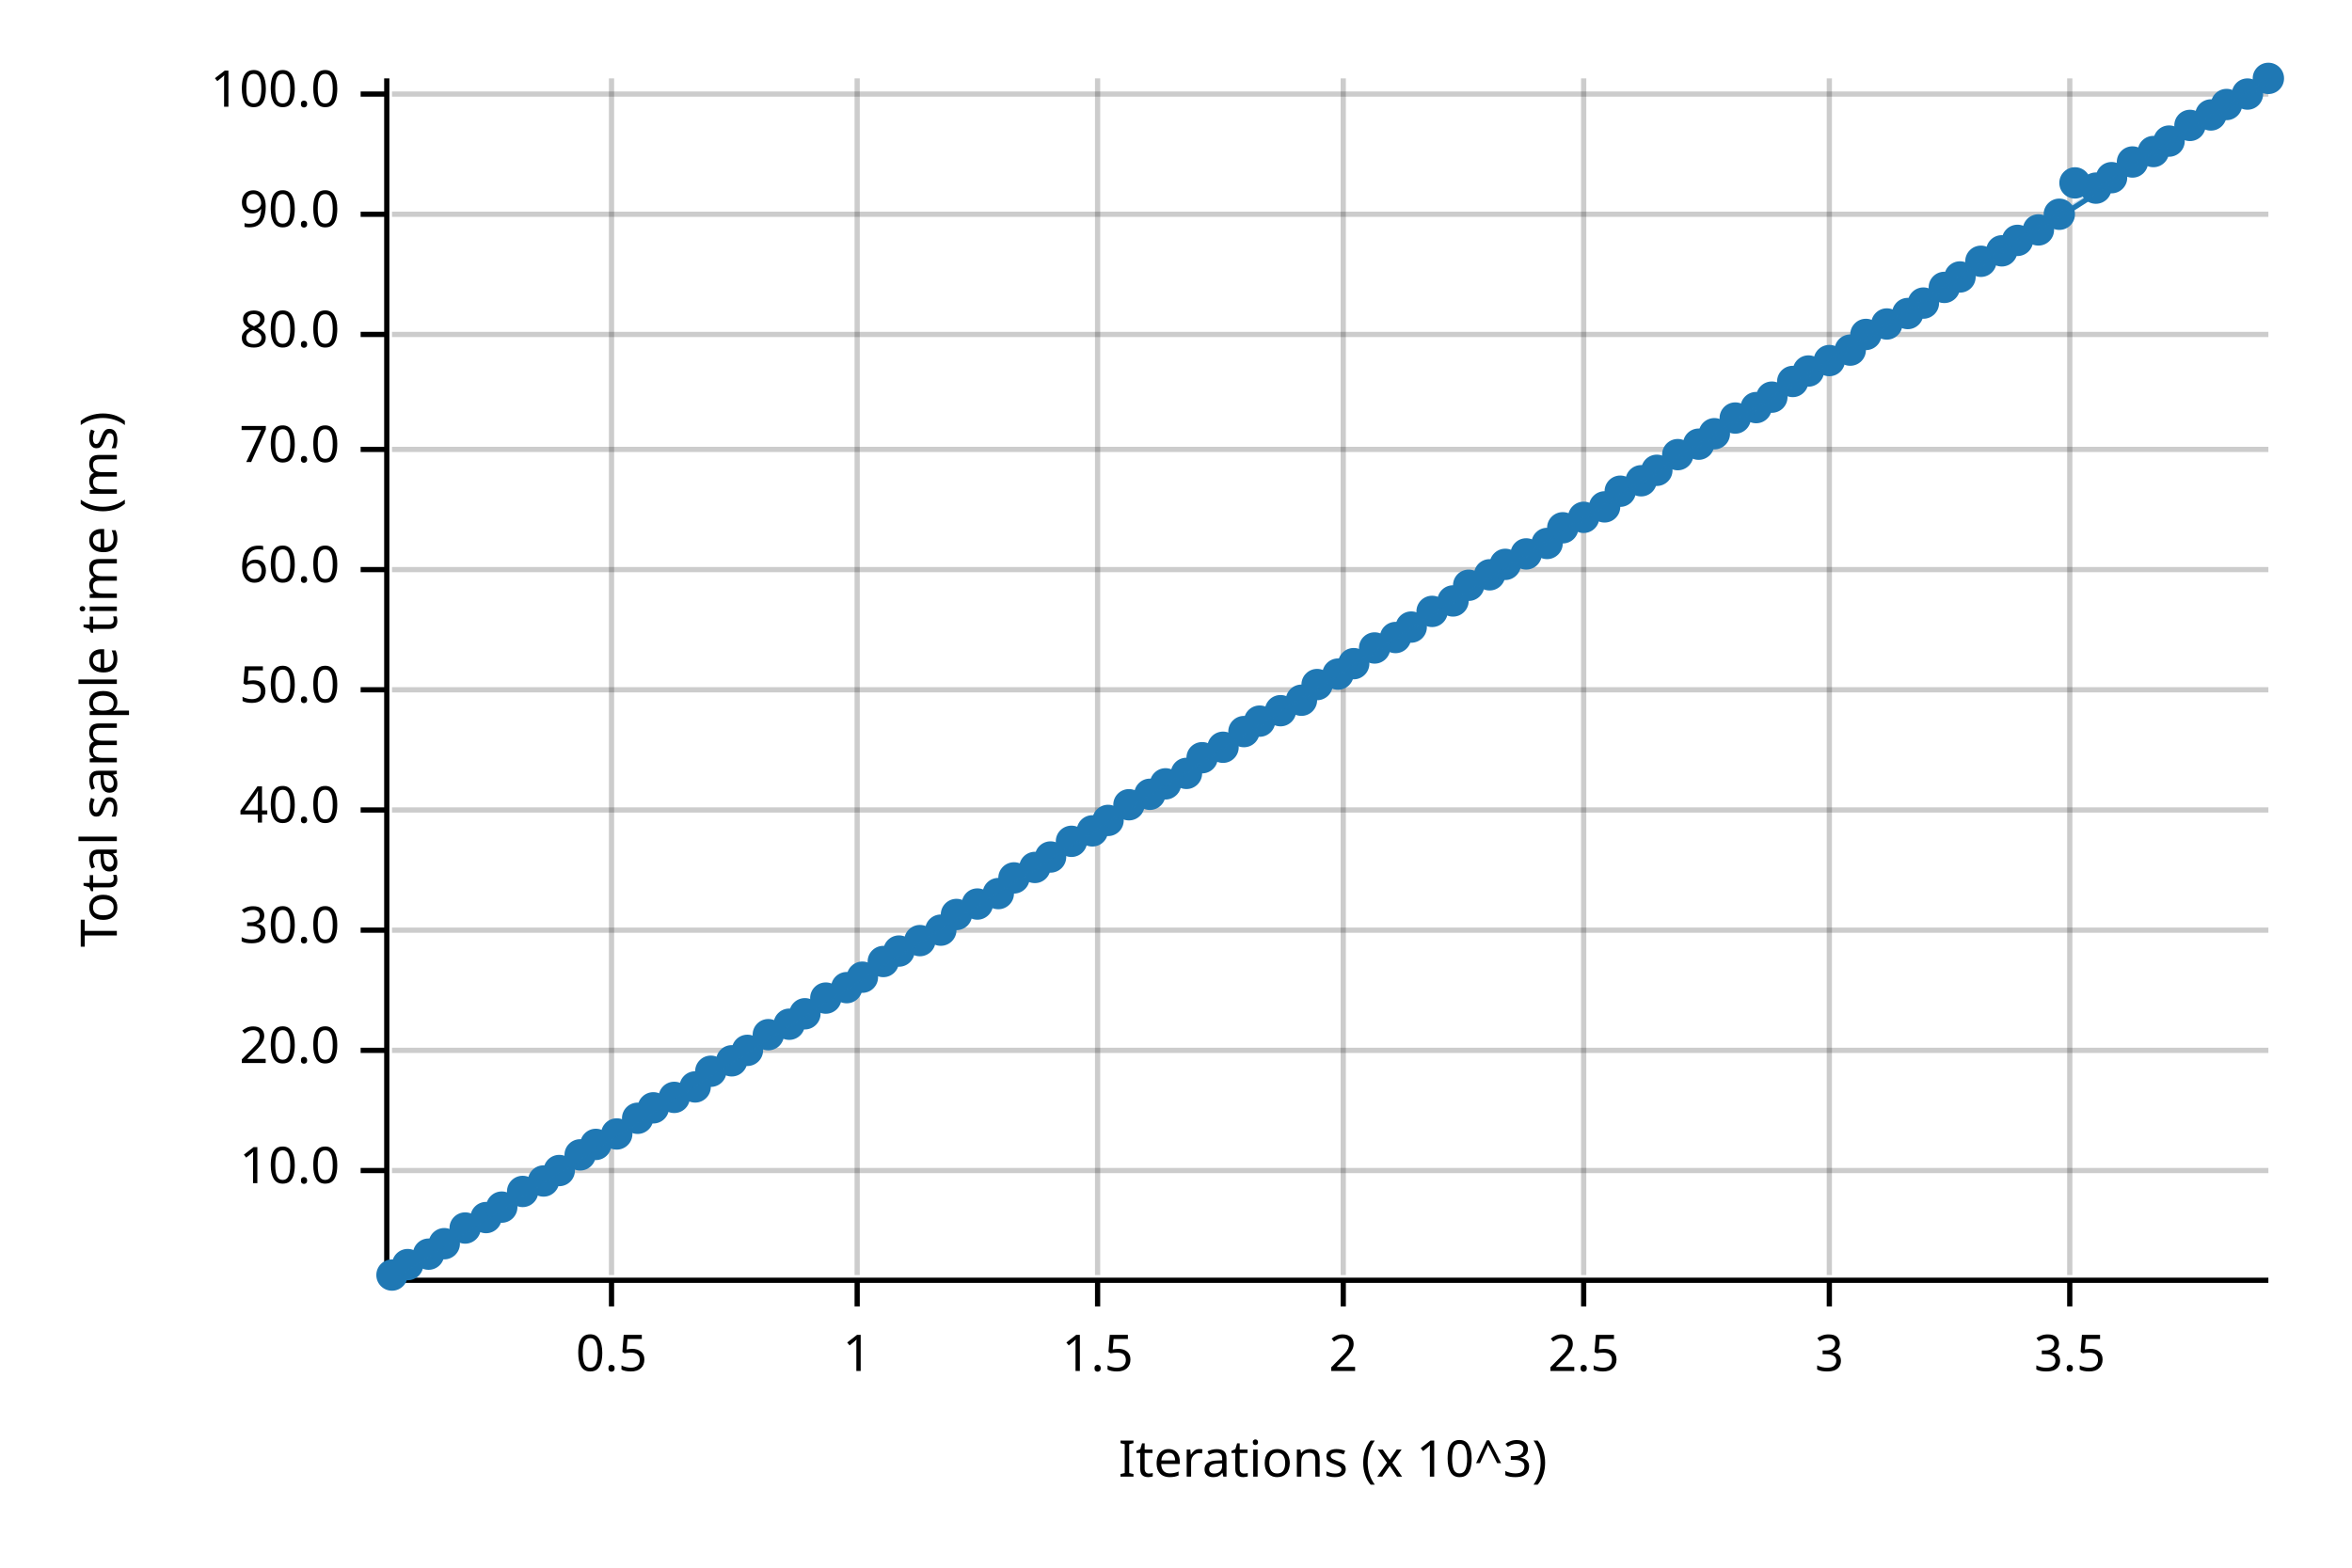
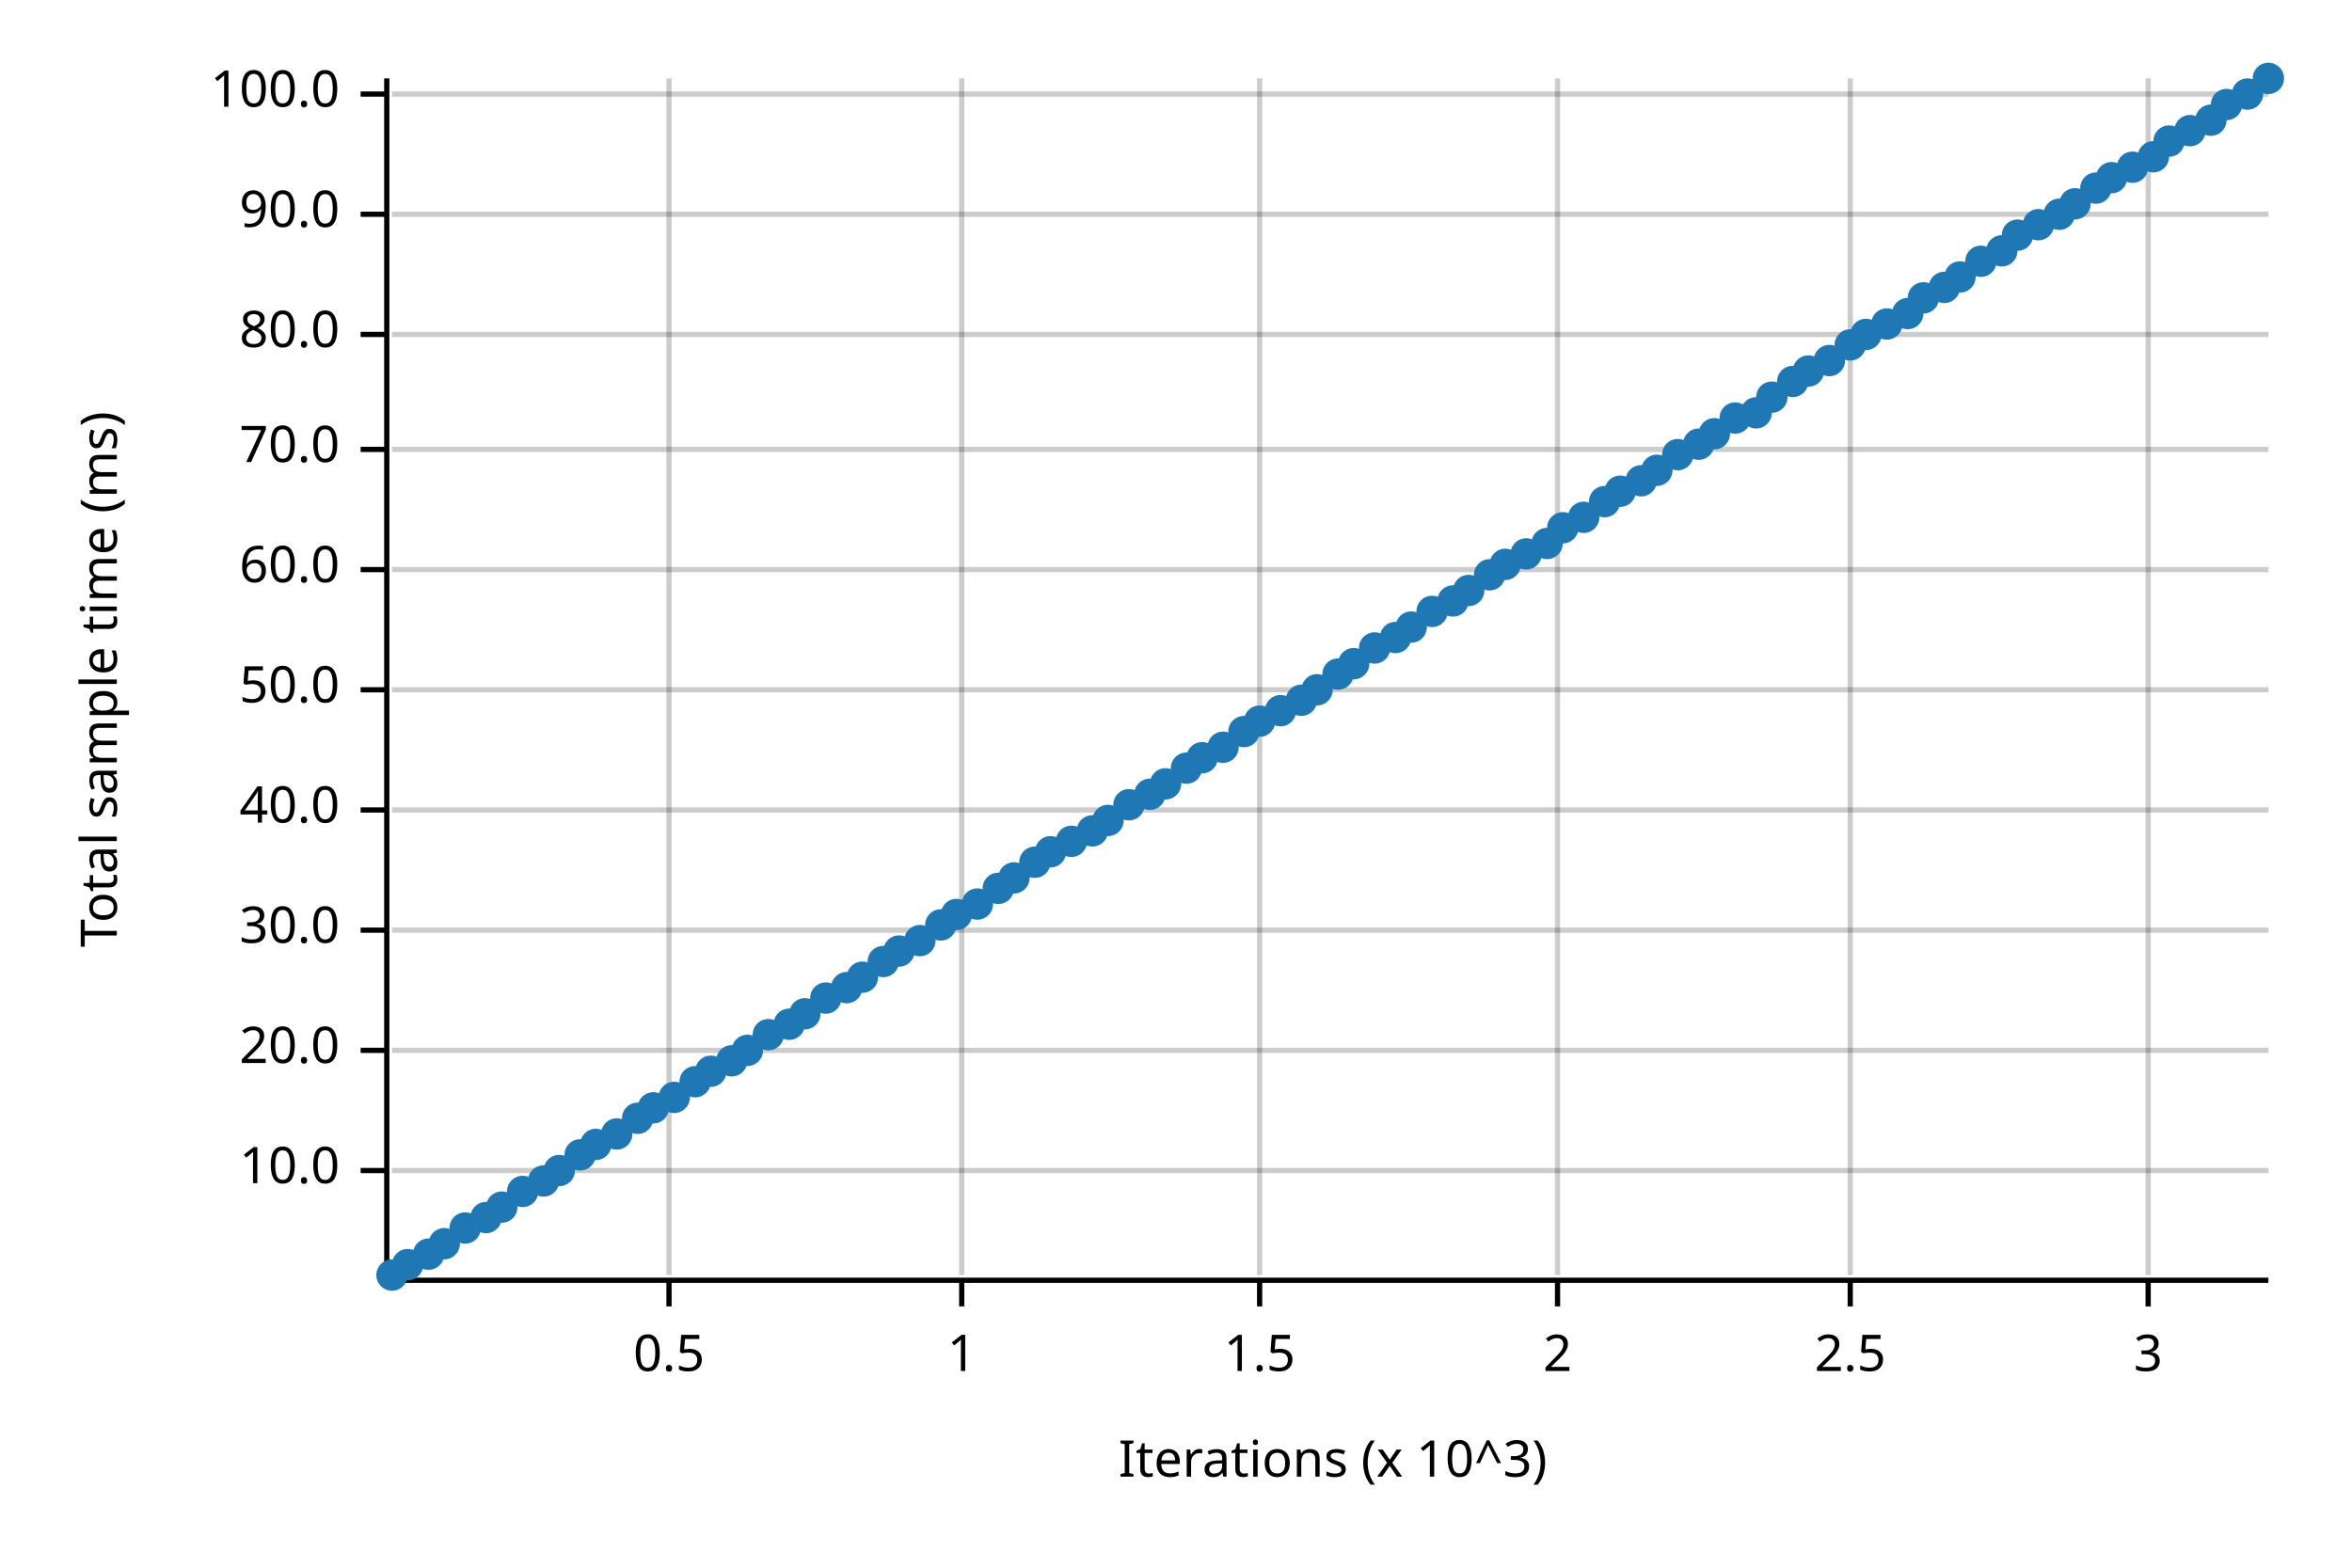
<svg xmlns="http://www.w3.org/2000/svg" width="450" height="300" viewBox="0 0 450 300">
  <text x="15" y="130" dy="0.76em" text-anchor="middle" font-family="sans-serif" font-size="9.677" opacity="1" fill="#000000" transform="rotate(270, 15, 130)">
Total sample time (ms)
</text>
  <text x="255" y="285" dy="-0.5ex" text-anchor="middle" font-family="sans-serif" font-size="9.677" opacity="1" fill="#000000">
Iterations (x 10^3)
</text>
-   <line opacity="0.2" stroke="#000000" stroke-width="1" x1="117" y1="244" x2="117" y2="15" />
-   <line opacity="0.2" stroke="#000000" stroke-width="1" x1="164" y1="244" x2="164" y2="15" />
-   <line opacity="0.2" stroke="#000000" stroke-width="1" x1="210" y1="244" x2="210" y2="15" />
-   <line opacity="0.2" stroke="#000000" stroke-width="1" x1="257" y1="244" x2="257" y2="15" />
-   <line opacity="0.2" stroke="#000000" stroke-width="1" x1="303" y1="244" x2="303" y2="15" />
-   <line opacity="0.2" stroke="#000000" stroke-width="1" x1="350" y1="244" x2="350" y2="15" />
-   <line opacity="0.2" stroke="#000000" stroke-width="1" x1="396" y1="244" x2="396" y2="15" />
+   <line opacity="0.2" stroke="#000000" stroke-width="1" x1="128" y1="244" x2="128" y2="15" />
+   <line opacity="0.2" stroke="#000000" stroke-width="1" x1="184" y1="244" x2="184" y2="15" />
+   <line opacity="0.2" stroke="#000000" stroke-width="1" x1="241" y1="244" x2="241" y2="15" />
+   <line opacity="0.2" stroke="#000000" stroke-width="1" x1="298" y1="244" x2="298" y2="15" />
+   <line opacity="0.2" stroke="#000000" stroke-width="1" x1="354" y1="244" x2="354" y2="15" />
+   <line opacity="0.2" stroke="#000000" stroke-width="1" x1="411" y1="244" x2="411" y2="15" />
  <line opacity="0.2" stroke="#000000" stroke-width="1" x1="75" y1="224" x2="434" y2="224" />
  <line opacity="0.2" stroke="#000000" stroke-width="1" x1="75" y1="201" x2="434" y2="201" />
  <line opacity="0.2" stroke="#000000" stroke-width="1" x1="75" y1="178" x2="434" y2="178" />
  <line opacity="0.2" stroke="#000000" stroke-width="1" x1="75" y1="155" x2="434" y2="155" />
  <line opacity="0.2" stroke="#000000" stroke-width="1" x1="75" y1="132" x2="434" y2="132" />
  <line opacity="0.2" stroke="#000000" stroke-width="1" x1="75" y1="109" x2="434" y2="109" />
  <line opacity="0.2" stroke="#000000" stroke-width="1" x1="75" y1="86" x2="434" y2="86" />
  <line opacity="0.2" stroke="#000000" stroke-width="1" x1="75" y1="64" x2="434" y2="64" />
  <line opacity="0.2" stroke="#000000" stroke-width="1" x1="75" y1="41" x2="434" y2="41" />
  <line opacity="0.2" stroke="#000000" stroke-width="1" x1="75" y1="18" x2="434" y2="18" />
  <polyline fill="none" opacity="1" stroke="#000000" stroke-width="1" points="74,15 74,244 " />
  <text x="65" y="224" dy="0.5ex" text-anchor="end" font-family="sans-serif" font-size="9.677" opacity="1" fill="#000000">
10.0
</text>
  <polyline fill="none" opacity="1" stroke="#000000" stroke-width="1" points="69,224 74,224 " />
  <text x="65" y="201" dy="0.5ex" text-anchor="end" font-family="sans-serif" font-size="9.677" opacity="1" fill="#000000">
20.0
</text>
  <polyline fill="none" opacity="1" stroke="#000000" stroke-width="1" points="69,201 74,201 " />
  <text x="65" y="178" dy="0.5ex" text-anchor="end" font-family="sans-serif" font-size="9.677" opacity="1" fill="#000000">
30.0
</text>
  <polyline fill="none" opacity="1" stroke="#000000" stroke-width="1" points="69,178 74,178 " />
  <text x="65" y="155" dy="0.5ex" text-anchor="end" font-family="sans-serif" font-size="9.677" opacity="1" fill="#000000">
40.0
</text>
  <polyline fill="none" opacity="1" stroke="#000000" stroke-width="1" points="69,155 74,155 " />
  <text x="65" y="132" dy="0.5ex" text-anchor="end" font-family="sans-serif" font-size="9.677" opacity="1" fill="#000000">
50.0
</text>
  <polyline fill="none" opacity="1" stroke="#000000" stroke-width="1" points="69,132 74,132 " />
  <text x="65" y="109" dy="0.5ex" text-anchor="end" font-family="sans-serif" font-size="9.677" opacity="1" fill="#000000">
60.0
</text>
  <polyline fill="none" opacity="1" stroke="#000000" stroke-width="1" points="69,109 74,109 " />
  <text x="65" y="86" dy="0.5ex" text-anchor="end" font-family="sans-serif" font-size="9.677" opacity="1" fill="#000000">
70.0
</text>
  <polyline fill="none" opacity="1" stroke="#000000" stroke-width="1" points="69,86 74,86 " />
  <text x="65" y="64" dy="0.5ex" text-anchor="end" font-family="sans-serif" font-size="9.677" opacity="1" fill="#000000">
80.0
</text>
  <polyline fill="none" opacity="1" stroke="#000000" stroke-width="1" points="69,64 74,64 " />
  <text x="65" y="41" dy="0.5ex" text-anchor="end" font-family="sans-serif" font-size="9.677" opacity="1" fill="#000000">
90.0
</text>
  <polyline fill="none" opacity="1" stroke="#000000" stroke-width="1" points="69,41 74,41 " />
  <text x="65" y="18" dy="0.5ex" text-anchor="end" font-family="sans-serif" font-size="9.677" opacity="1" fill="#000000">
100.0
</text>
  <polyline fill="none" opacity="1" stroke="#000000" stroke-width="1" points="69,18 74,18 " />
  <polyline fill="none" opacity="1" stroke="#000000" stroke-width="1" points="75,245 434,245 " />
-   <text x="117" y="255" dy="0.76em" text-anchor="middle" font-family="sans-serif" font-size="9.677" opacity="1" fill="#000000">
+   <text x="128" y="255" dy="0.76em" text-anchor="middle" font-family="sans-serif" font-size="9.677" opacity="1" fill="#000000">
0.5
</text>
-   <polyline fill="none" opacity="1" stroke="#000000" stroke-width="1" points="117,245 117,250 " />
-   <text x="164" y="255" dy="0.76em" text-anchor="middle" font-family="sans-serif" font-size="9.677" opacity="1" fill="#000000">
+   <polyline fill="none" opacity="1" stroke="#000000" stroke-width="1" points="128,245 128,250 " />
+   <text x="184" y="255" dy="0.76em" text-anchor="middle" font-family="sans-serif" font-size="9.677" opacity="1" fill="#000000">
1
</text>
-   <polyline fill="none" opacity="1" stroke="#000000" stroke-width="1" points="164,245 164,250 " />
-   <text x="210" y="255" dy="0.76em" text-anchor="middle" font-family="sans-serif" font-size="9.677" opacity="1" fill="#000000">
+   <polyline fill="none" opacity="1" stroke="#000000" stroke-width="1" points="184,245 184,250 " />
+   <text x="241" y="255" dy="0.76em" text-anchor="middle" font-family="sans-serif" font-size="9.677" opacity="1" fill="#000000">
1.5
</text>
-   <polyline fill="none" opacity="1" stroke="#000000" stroke-width="1" points="210,245 210,250 " />
-   <text x="257" y="255" dy="0.76em" text-anchor="middle" font-family="sans-serif" font-size="9.677" opacity="1" fill="#000000">
+   <polyline fill="none" opacity="1" stroke="#000000" stroke-width="1" points="241,245 241,250 " />
+   <text x="298" y="255" dy="0.76em" text-anchor="middle" font-family="sans-serif" font-size="9.677" opacity="1" fill="#000000">
2
</text>
-   <polyline fill="none" opacity="1" stroke="#000000" stroke-width="1" points="257,245 257,250 " />
-   <text x="303" y="255" dy="0.76em" text-anchor="middle" font-family="sans-serif" font-size="9.677" opacity="1" fill="#000000">
+   <polyline fill="none" opacity="1" stroke="#000000" stroke-width="1" points="298,245 298,250 " />
+   <text x="354" y="255" dy="0.76em" text-anchor="middle" font-family="sans-serif" font-size="9.677" opacity="1" fill="#000000">
2.5
</text>
-   <polyline fill="none" opacity="1" stroke="#000000" stroke-width="1" points="303,245 303,250 " />
-   <text x="350" y="255" dy="0.76em" text-anchor="middle" font-family="sans-serif" font-size="9.677" opacity="1" fill="#000000">
+   <polyline fill="none" opacity="1" stroke="#000000" stroke-width="1" points="354,245 354,250 " />
+   <text x="411" y="255" dy="0.76em" text-anchor="middle" font-family="sans-serif" font-size="9.677" opacity="1" fill="#000000">
3
</text>
-   <polyline fill="none" opacity="1" stroke="#000000" stroke-width="1" points="350,245 350,250 " />
-   <text x="396" y="255" dy="0.76em" text-anchor="middle" font-family="sans-serif" font-size="9.677" opacity="1" fill="#000000">
- 3.5
- </text>
-   <polyline fill="none" opacity="1" stroke="#000000" stroke-width="1" points="396,245 396,250 " />
+   <polyline fill="none" opacity="1" stroke="#000000" stroke-width="1" points="411,245 411,250 " />
  <circle cx="75" cy="244" r="3" opacity="1" fill="#1F78B4" stroke="none" stroke-width="1" />
  <circle cx="78" cy="242" r="3" opacity="1" fill="#1F78B4" stroke="none" stroke-width="1" />
  <circle cx="82" cy="240" r="3" opacity="1" fill="#1F78B4" stroke="none" stroke-width="1" />
  <circle cx="85" cy="238" r="3" opacity="1" fill="#1F78B4" stroke="none" stroke-width="1" />
  <circle cx="89" cy="235" r="3" opacity="1" fill="#1F78B4" stroke="none" stroke-width="1" />
  <circle cx="93" cy="233" r="3" opacity="1" fill="#1F78B4" stroke="none" stroke-width="1" />
  <circle cx="96" cy="231" r="3" opacity="1" fill="#1F78B4" stroke="none" stroke-width="1" />
  <circle cx="100" cy="228" r="3" opacity="1" fill="#1F78B4" stroke="none" stroke-width="1" />
  <circle cx="104" cy="226" r="3" opacity="1" fill="#1F78B4" stroke="none" stroke-width="1" />
  <circle cx="107" cy="224" r="3" opacity="1" fill="#1F78B4" stroke="none" stroke-width="1" />
  <circle cx="111" cy="221" r="3" opacity="1" fill="#1F78B4" stroke="none" stroke-width="1" />
  <circle cx="114" cy="219" r="3" opacity="1" fill="#1F78B4" stroke="none" stroke-width="1" />
  <circle cx="118" cy="217" r="3" opacity="1" fill="#1F78B4" stroke="none" stroke-width="1" />
  <circle cx="122" cy="214" r="3" opacity="1" fill="#1F78B4" stroke="none" stroke-width="1" />
  <circle cx="125" cy="212" r="3" opacity="1" fill="#1F78B4" stroke="none" stroke-width="1" />
  <circle cx="129" cy="210" r="3" opacity="1" fill="#1F78B4" stroke="none" stroke-width="1" />
-   <circle cx="133" cy="208" r="3" opacity="1" fill="#1F78B4" stroke="none" stroke-width="1" />
+   <circle cx="133" cy="207" r="3" opacity="1" fill="#1F78B4" stroke="none" stroke-width="1" />
  <circle cx="136" cy="205" r="3" opacity="1" fill="#1F78B4" stroke="none" stroke-width="1" />
  <circle cx="140" cy="203" r="3" opacity="1" fill="#1F78B4" stroke="none" stroke-width="1" />
  <circle cx="143" cy="201" r="3" opacity="1" fill="#1F78B4" stroke="none" stroke-width="1" />
  <circle cx="147" cy="198" r="3" opacity="1" fill="#1F78B4" stroke="none" stroke-width="1" />
  <circle cx="151" cy="196" r="3" opacity="1" fill="#1F78B4" stroke="none" stroke-width="1" />
  <circle cx="154" cy="194" r="3" opacity="1" fill="#1F78B4" stroke="none" stroke-width="1" />
  <circle cx="158" cy="191" r="3" opacity="1" fill="#1F78B4" stroke="none" stroke-width="1" />
  <circle cx="162" cy="189" r="3" opacity="1" fill="#1F78B4" stroke="none" stroke-width="1" />
  <circle cx="165" cy="187" r="3" opacity="1" fill="#1F78B4" stroke="none" stroke-width="1" />
  <circle cx="169" cy="184" r="3" opacity="1" fill="#1F78B4" stroke="none" stroke-width="1" />
  <circle cx="172" cy="182" r="3" opacity="1" fill="#1F78B4" stroke="none" stroke-width="1" />
  <circle cx="176" cy="180" r="3" opacity="1" fill="#1F78B4" stroke="none" stroke-width="1" />
-   <circle cx="180" cy="178" r="3" opacity="1" fill="#1F78B4" stroke="none" stroke-width="1" />
+   <circle cx="180" cy="177" r="3" opacity="1" fill="#1F78B4" stroke="none" stroke-width="1" />
  <circle cx="183" cy="175" r="3" opacity="1" fill="#1F78B4" stroke="none" stroke-width="1" />
  <circle cx="187" cy="173" r="3" opacity="1" fill="#1F78B4" stroke="none" stroke-width="1" />
-   <circle cx="191" cy="171" r="3" opacity="1" fill="#1F78B4" stroke="none" stroke-width="1" />
+   <circle cx="191" cy="170" r="3" opacity="1" fill="#1F78B4" stroke="none" stroke-width="1" />
  <circle cx="194" cy="168" r="3" opacity="1" fill="#1F78B4" stroke="none" stroke-width="1" />
-   <circle cx="198" cy="166" r="3" opacity="1" fill="#1F78B4" stroke="none" stroke-width="1" />
-   <circle cx="201" cy="164" r="3" opacity="1" fill="#1F78B4" stroke="none" stroke-width="1" />
+   <circle cx="198" cy="165" r="3" opacity="1" fill="#1F78B4" stroke="none" stroke-width="1" />
+   <circle cx="201" cy="163" r="3" opacity="1" fill="#1F78B4" stroke="none" stroke-width="1" />
  <circle cx="205" cy="161" r="3" opacity="1" fill="#1F78B4" stroke="none" stroke-width="1" />
  <circle cx="209" cy="159" r="3" opacity="1" fill="#1F78B4" stroke="none" stroke-width="1" />
  <circle cx="212" cy="157" r="3" opacity="1" fill="#1F78B4" stroke="none" stroke-width="1" />
  <circle cx="216" cy="154" r="3" opacity="1" fill="#1F78B4" stroke="none" stroke-width="1" />
  <circle cx="220" cy="152" r="3" opacity="1" fill="#1F78B4" stroke="none" stroke-width="1" />
  <circle cx="223" cy="150" r="3" opacity="1" fill="#1F78B4" stroke="none" stroke-width="1" />
-   <circle cx="227" cy="148" r="3" opacity="1" fill="#1F78B4" stroke="none" stroke-width="1" />
+   <circle cx="227" cy="147" r="3" opacity="1" fill="#1F78B4" stroke="none" stroke-width="1" />
  <circle cx="230" cy="145" r="3" opacity="1" fill="#1F78B4" stroke="none" stroke-width="1" />
  <circle cx="234" cy="143" r="3" opacity="1" fill="#1F78B4" stroke="none" stroke-width="1" />
  <circle cx="238" cy="140" r="3" opacity="1" fill="#1F78B4" stroke="none" stroke-width="1" />
  <circle cx="241" cy="138" r="3" opacity="1" fill="#1F78B4" stroke="none" stroke-width="1" />
  <circle cx="245" cy="136" r="3" opacity="1" fill="#1F78B4" stroke="none" stroke-width="1" />
  <circle cx="249" cy="134" r="3" opacity="1" fill="#1F78B4" stroke="none" stroke-width="1" />
-   <circle cx="252" cy="131" r="3" opacity="1" fill="#1F78B4" stroke="none" stroke-width="1" />
+   <circle cx="252" cy="132" r="3" opacity="1" fill="#1F78B4" stroke="none" stroke-width="1" />
  <circle cx="256" cy="129" r="3" opacity="1" fill="#1F78B4" stroke="none" stroke-width="1" />
  <circle cx="259" cy="127" r="3" opacity="1" fill="#1F78B4" stroke="none" stroke-width="1" />
  <circle cx="263" cy="124" r="3" opacity="1" fill="#1F78B4" stroke="none" stroke-width="1" />
  <circle cx="267" cy="122" r="3" opacity="1" fill="#1F78B4" stroke="none" stroke-width="1" />
  <circle cx="270" cy="120" r="3" opacity="1" fill="#1F78B4" stroke="none" stroke-width="1" />
  <circle cx="274" cy="117" r="3" opacity="1" fill="#1F78B4" stroke="none" stroke-width="1" />
  <circle cx="278" cy="115" r="3" opacity="1" fill="#1F78B4" stroke="none" stroke-width="1" />
-   <circle cx="281" cy="112" r="3" opacity="1" fill="#1F78B4" stroke="none" stroke-width="1" />
+   <circle cx="281" cy="113" r="3" opacity="1" fill="#1F78B4" stroke="none" stroke-width="1" />
  <circle cx="285" cy="110" r="3" opacity="1" fill="#1F78B4" stroke="none" stroke-width="1" />
  <circle cx="288" cy="108" r="3" opacity="1" fill="#1F78B4" stroke="none" stroke-width="1" />
  <circle cx="292" cy="106" r="3" opacity="1" fill="#1F78B4" stroke="none" stroke-width="1" />
  <circle cx="296" cy="104" r="3" opacity="1" fill="#1F78B4" stroke="none" stroke-width="1" />
  <circle cx="299" cy="101" r="3" opacity="1" fill="#1F78B4" stroke="none" stroke-width="1" />
  <circle cx="303" cy="99" r="3" opacity="1" fill="#1F78B4" stroke="none" stroke-width="1" />
-   <circle cx="307" cy="97" r="3" opacity="1" fill="#1F78B4" stroke="none" stroke-width="1" />
+   <circle cx="307" cy="96" r="3" opacity="1" fill="#1F78B4" stroke="none" stroke-width="1" />
  <circle cx="310" cy="94" r="3" opacity="1" fill="#1F78B4" stroke="none" stroke-width="1" />
  <circle cx="314" cy="92" r="3" opacity="1" fill="#1F78B4" stroke="none" stroke-width="1" />
  <circle cx="317" cy="90" r="3" opacity="1" fill="#1F78B4" stroke="none" stroke-width="1" />
  <circle cx="321" cy="87" r="3" opacity="1" fill="#1F78B4" stroke="none" stroke-width="1" />
  <circle cx="325" cy="85" r="3" opacity="1" fill="#1F78B4" stroke="none" stroke-width="1" />
  <circle cx="328" cy="83" r="3" opacity="1" fill="#1F78B4" stroke="none" stroke-width="1" />
  <circle cx="332" cy="80" r="3" opacity="1" fill="#1F78B4" stroke="none" stroke-width="1" />
-   <circle cx="336" cy="78" r="3" opacity="1" fill="#1F78B4" stroke="none" stroke-width="1" />
+   <circle cx="336" cy="79" r="3" opacity="1" fill="#1F78B4" stroke="none" stroke-width="1" />
  <circle cx="339" cy="76" r="3" opacity="1" fill="#1F78B4" stroke="none" stroke-width="1" />
  <circle cx="343" cy="73" r="3" opacity="1" fill="#1F78B4" stroke="none" stroke-width="1" />
  <circle cx="346" cy="71" r="3" opacity="1" fill="#1F78B4" stroke="none" stroke-width="1" />
  <circle cx="350" cy="69" r="3" opacity="1" fill="#1F78B4" stroke="none" stroke-width="1" />
-   <circle cx="354" cy="67" r="3" opacity="1" fill="#1F78B4" stroke="none" stroke-width="1" />
+   <circle cx="354" cy="66" r="3" opacity="1" fill="#1F78B4" stroke="none" stroke-width="1" />
  <circle cx="357" cy="64" r="3" opacity="1" fill="#1F78B4" stroke="none" stroke-width="1" />
  <circle cx="361" cy="62" r="3" opacity="1" fill="#1F78B4" stroke="none" stroke-width="1" />
  <circle cx="365" cy="60" r="3" opacity="1" fill="#1F78B4" stroke="none" stroke-width="1" />
-   <circle cx="368" cy="58" r="3" opacity="1" fill="#1F78B4" stroke="none" stroke-width="1" />
+   <circle cx="368" cy="57" r="3" opacity="1" fill="#1F78B4" stroke="none" stroke-width="1" />
  <circle cx="372" cy="55" r="3" opacity="1" fill="#1F78B4" stroke="none" stroke-width="1" />
  <circle cx="375" cy="53" r="3" opacity="1" fill="#1F78B4" stroke="none" stroke-width="1" />
  <circle cx="379" cy="50" r="3" opacity="1" fill="#1F78B4" stroke="none" stroke-width="1" />
  <circle cx="383" cy="48" r="3" opacity="1" fill="#1F78B4" stroke="none" stroke-width="1" />
-   <circle cx="386" cy="46" r="3" opacity="1" fill="#1F78B4" stroke="none" stroke-width="1" />
-   <circle cx="390" cy="44" r="3" opacity="1" fill="#1F78B4" stroke="none" stroke-width="1" />
+   <circle cx="386" cy="45" r="3" opacity="1" fill="#1F78B4" stroke="none" stroke-width="1" />
+   <circle cx="390" cy="43" r="3" opacity="1" fill="#1F78B4" stroke="none" stroke-width="1" />
  <circle cx="394" cy="41" r="3" opacity="1" fill="#1F78B4" stroke="none" stroke-width="1" />
-   <circle cx="397" cy="35" r="3" opacity="1" fill="#1F78B4" stroke="none" stroke-width="1" />
+   <circle cx="397" cy="39" r="3" opacity="1" fill="#1F78B4" stroke="none" stroke-width="1" />
  <circle cx="401" cy="36" r="3" opacity="1" fill="#1F78B4" stroke="none" stroke-width="1" />
  <circle cx="404" cy="34" r="3" opacity="1" fill="#1F78B4" stroke="none" stroke-width="1" />
-   <circle cx="408" cy="31" r="3" opacity="1" fill="#1F78B4" stroke="none" stroke-width="1" />
-   <circle cx="412" cy="29" r="3" opacity="1" fill="#1F78B4" stroke="none" stroke-width="1" />
+   <circle cx="408" cy="32" r="3" opacity="1" fill="#1F78B4" stroke="none" stroke-width="1" />
+   <circle cx="412" cy="30" r="3" opacity="1" fill="#1F78B4" stroke="none" stroke-width="1" />
  <circle cx="415" cy="27" r="3" opacity="1" fill="#1F78B4" stroke="none" stroke-width="1" />
-   <circle cx="419" cy="24" r="3" opacity="1" fill="#1F78B4" stroke="none" stroke-width="1" />
-   <circle cx="423" cy="22" r="3" opacity="1" fill="#1F78B4" stroke="none" stroke-width="1" />
+   <circle cx="419" cy="25" r="3" opacity="1" fill="#1F78B4" stroke="none" stroke-width="1" />
+   <circle cx="423" cy="23" r="3" opacity="1" fill="#1F78B4" stroke="none" stroke-width="1" />
  <circle cx="426" cy="20" r="3" opacity="1" fill="#1F78B4" stroke="none" stroke-width="1" />
  <circle cx="430" cy="18" r="3" opacity="1" fill="#1F78B4" stroke="none" stroke-width="1" />
  <circle cx="434" cy="15" r="3" opacity="1" fill="#1F78B4" stroke="none" stroke-width="1" />
  <polyline fill="none" opacity="1" stroke="#1F78B4" stroke-width="1" points="75,245 434,16 " />
-   <polygon opacity="0.25" fill="#1F78B4" points="75,245 434,16 434,15 " />
+   <polygon opacity="0.25" fill="#1F78B4" points="75,245 434,16 434,16 " />
</svg>
